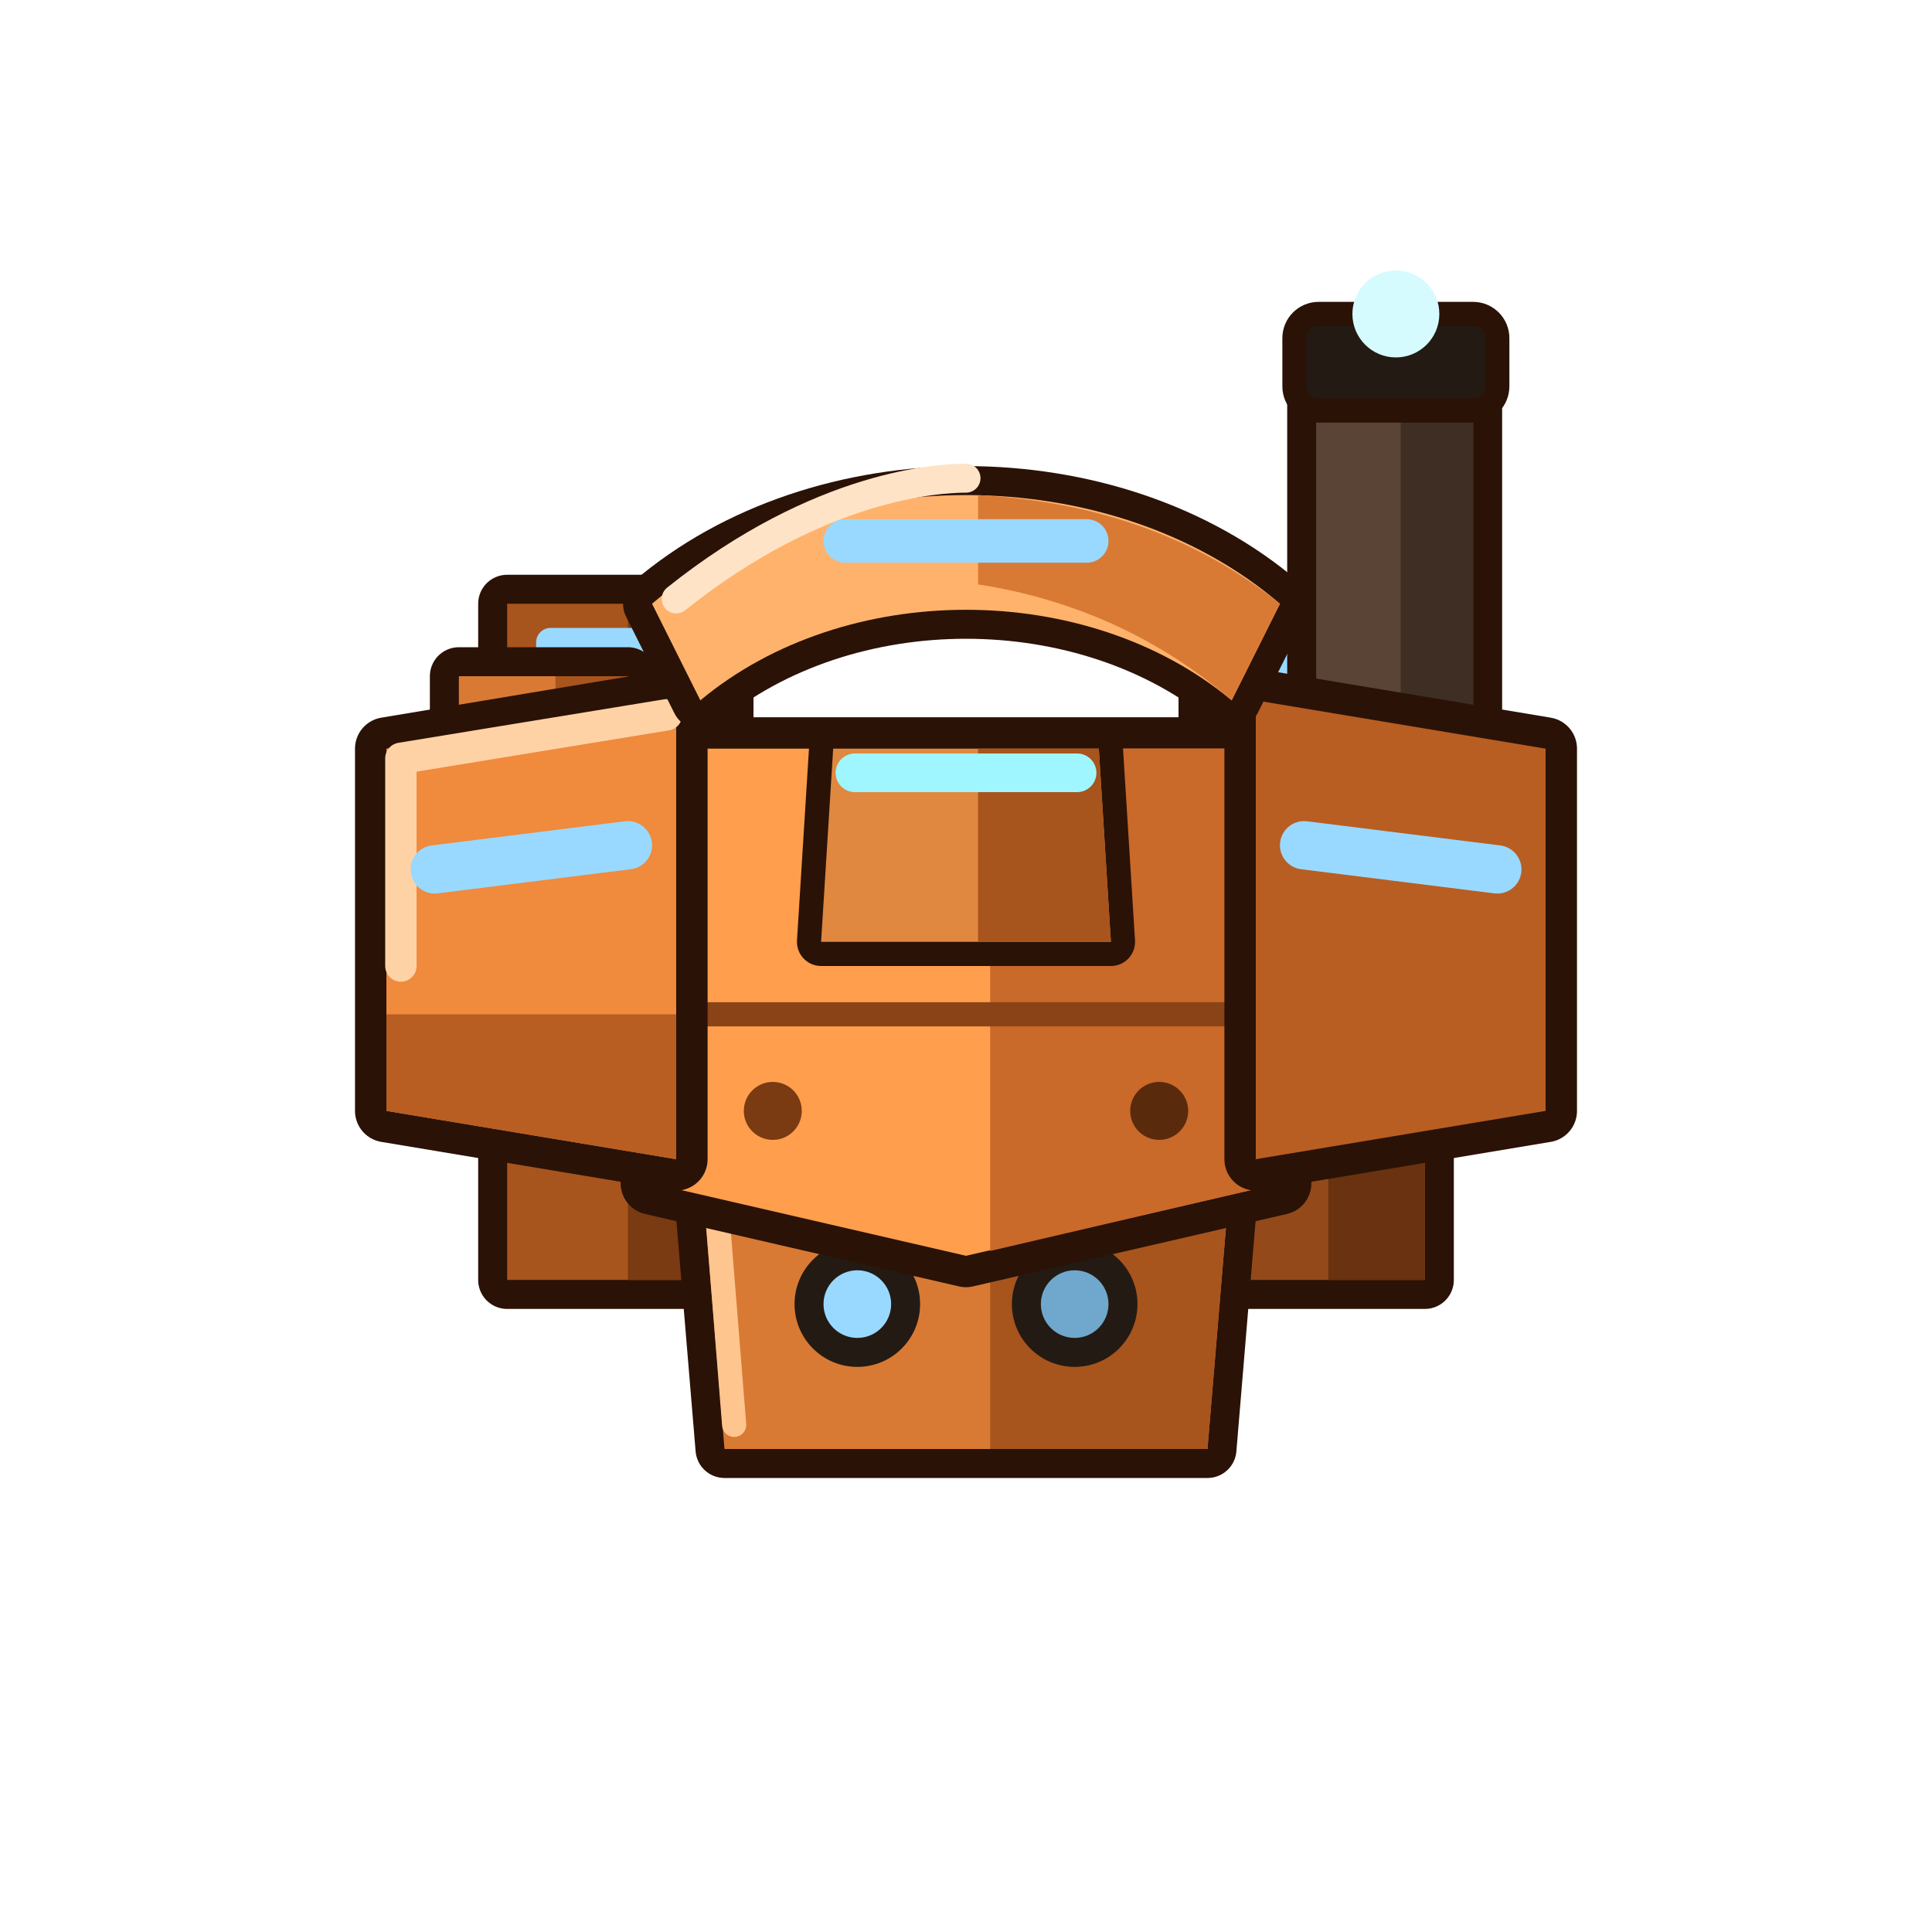
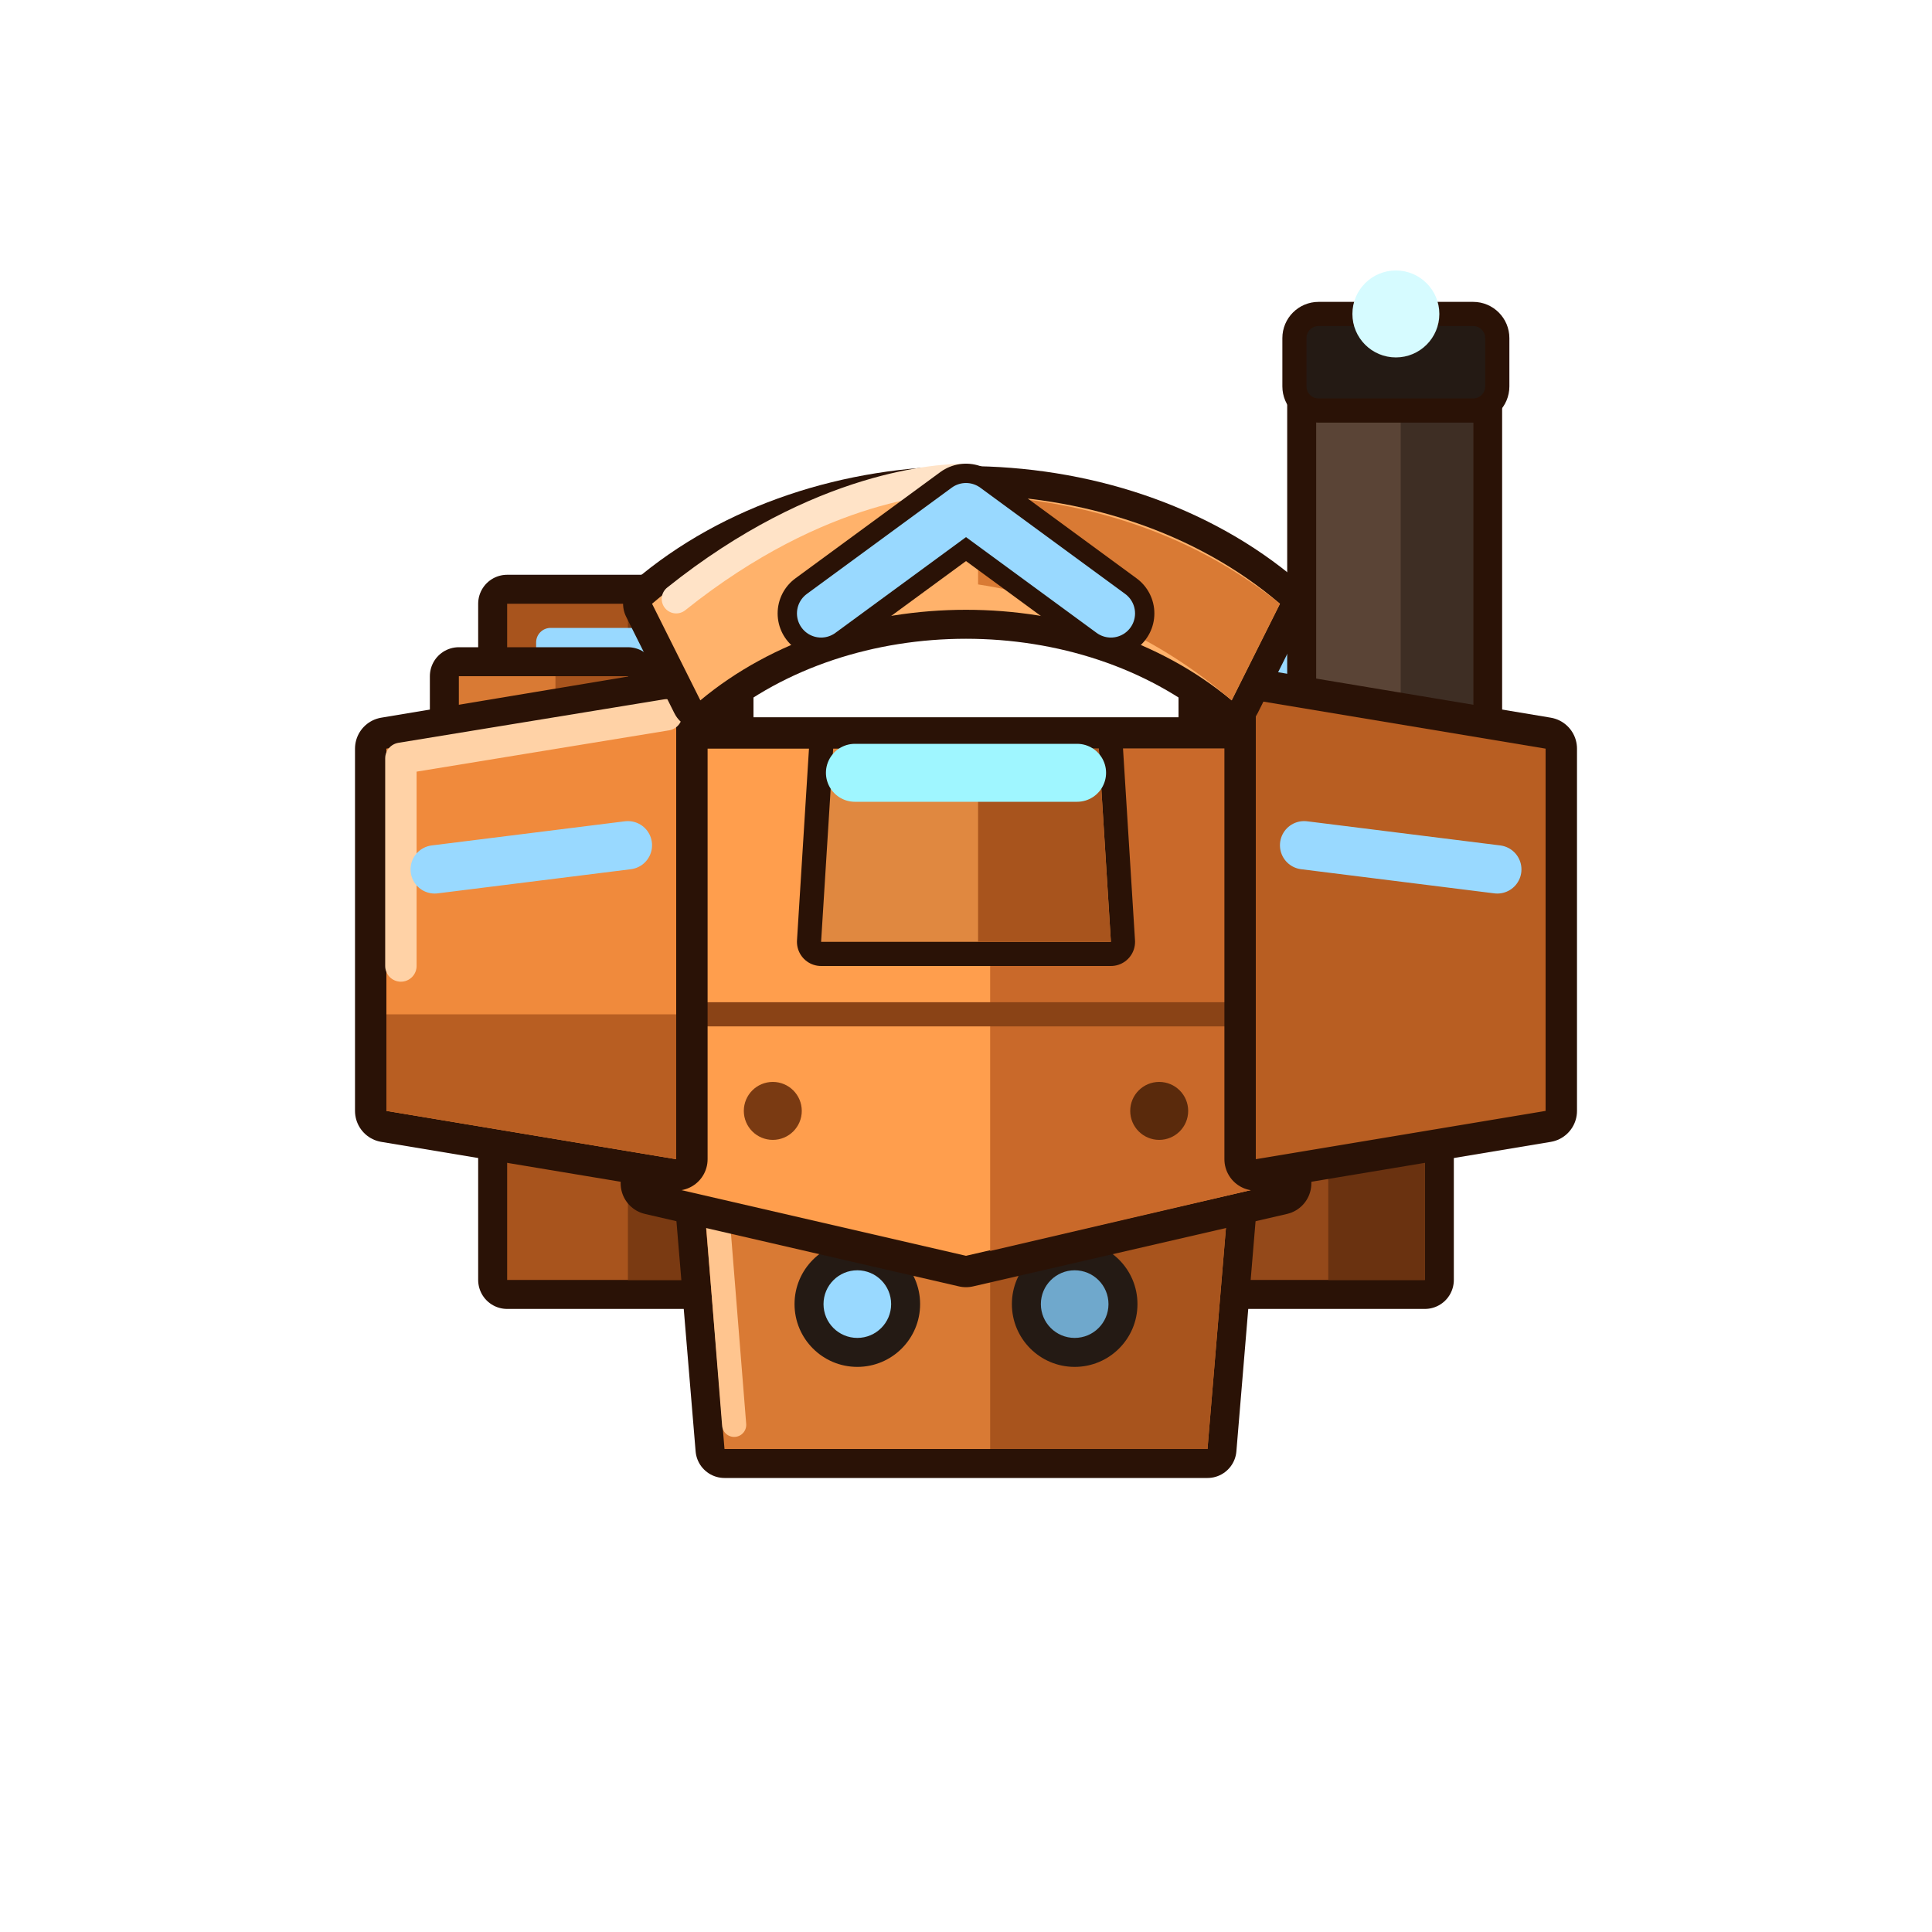
<svg xmlns="http://www.w3.org/2000/svg" viewBox="-40 -40 80 80">
  <g stroke-linejoin="round" stroke-linecap="round">
    <g id="foot_l">
      <path d="M-19,-15 L-10,-15 L-10,13 L-19,13 Z" fill="#2a1206" stroke="#2a1206" stroke-width="2.4" />
      <path d="M-19,-15 L-10,-15 L-10,13 L-19,13 Z" fill="#a8541d" />
      <path d="M-14,-15 L-10,-15 L-10,13 L-14,13 Z" fill="#7a3a12" />
      <path d="M-18.6,-11 L-10.4,-11 M-18.6,-7 L-10.4,-7" stroke="#5a2a0c" stroke-width="1.2" />
      <rect x="-17.8" y="-14" width="5" height="2" rx="0.6" fill="#99d9ff" />
    </g>
    <g id="foot_r">
      <path d="M10,-15 L19,-15 L19,13 L10,13 Z" fill="#2a1206" stroke="#2a1206" stroke-width="2.4" />
      <path d="M10,-15 L19,-15 L19,13 L10,13 Z" fill="#94491a" />
      <path d="M15,-15 L19,-15 L19,13 L15,13 Z" fill="#6a3210" />
      <path d="M10.4,-11 L18.6,-11 M10.4,-7 L18.6,-7" stroke="#5a2a0c" stroke-width="1.2" />
      <rect x="11.2" y="-14" width="5" height="2" rx="0.6" fill="#99d9ff" />
    </g>
    <g>
      <path d="M-11,8 L11,8 L10,20 L-10,20 Z" fill="#2a1206" stroke="#2a1206" stroke-width="2.4" />
      <path d="M-11,8 L11,8 L10,20 L-10,20 Z" fill="#d97a34" />
      <path d="M1,8 L11,8 L10,20 L1,20 Z" fill="#a8541d" />
      <path d="M-10.4,9 L-9.6,19" stroke="#ffc58f" stroke-width="1" />
      <circle cx="-4.5" cy="14" r="2.6" fill="#241a14" />
      <circle cx="4.5" cy="14" r="2.6" fill="#241a14" />
      <circle cx="-4.5" cy="14" r="1.4" fill="#99d9ff" />
      <circle cx="4.5" cy="14" r="1.4" fill="#6fa8cc" />
    </g>
    <g id="stock_arms">
      <path d="M14.5,-2 L14.5,-24 L21,-24 L21,-2 Z" fill="#2a1206" stroke="#2a1206" stroke-width="2.4" />
      <path d="M14.5,-2 L14.5,-24 L21,-24 L21,-2 Z" fill="#5a4436" />
      <path d="M18,-2 L18,-24 L21,-24 L21,-2 Z" fill="#3e2e24" />
      <rect x="13.6" y="-27" width="8.4" height="4" rx="1" fill="#241a14" stroke="#2a1206" stroke-width="1" />
      <circle cx="17.8" cy="-27" r="1.8" fill="#d6fbff" />
      <path d="M-21,-12 L-14,-12 L-14,-1 L-21,-1 Z" fill="#2a1206" stroke="#2a1206" stroke-width="2.4" />
      <path d="M-21,-12 L-14,-12 L-14,-1 L-21,-1 Z" fill="#d97a34" />
      <path d="M-17,-12 L-14,-12 L-14,-1 L-17,-1 Z" fill="#a8541d" />
    </g>
    <g>
      <path d="M-13,-9 L13,-9 L13,9 L0,12 L-13,9 Z" fill="#2a1206" stroke="#2a1206" stroke-width="2.6" />
      <path d="M-13,-9 L13,-9 L13,9 L0,12 L-13,9 Z" fill="#ff9e4d" />
      <path d="M1,-9 L13,-9 L13,9 L1,11.8 Z" fill="#c9692a" />
      <path d="M-12.6,-8.4 L-12.6,2" stroke="#ffd8b0" stroke-width="1.3" />
      <path d="M-12.6,2 L12.6,2" stroke="#8a4316" stroke-width="1" />
      <circle cx="-8" cy="6" r="1.2" fill="#7a3a12" />
      <circle cx="8" cy="6" r="1.2" fill="#5a2a0c" />
    </g>
    <g>
      <path d="M-12,-11 L-24,-9 L-24,6 L-12,8 Z M12,-11 L24,-9 L24,6 L12,8 Z" fill="#2a1206" stroke="#2a1206" stroke-width="2.6" />
      <path d="M-12,-11 L-24,-9 L-24,6 L-12,8 Z" fill="#f08a3c" />
      <path d="M12,-11 L24,-9 L24,6 L12,8 Z" fill="#b85e22" />
      <path d="M-12,2 L-24,2 L-24,6 L-12,8 Z" fill="#b85e22" />
      <path d="M-12.4,-10.4 L-23.4,-8.6 L-23.4,0" stroke="#ffd2a6" stroke-width="1.3" fill="none" />
      <path d="M-14,-5 L-22,-4 M14,-5 L22,-4" stroke="#99d9ff" stroke-width="2" />
    </g>
    <g>
      <path d="M-13,-15 C-6,-21 6,-21 13,-15 L11,-11 C5,-16 -5,-16 -11,-11 Z" fill="#2a1206" stroke="#2a1206" stroke-width="2.4" />
      <path d="M-13,-15 C-6,-21 6,-21 13,-15 L11,-11 C5,-16 -5,-16 -11,-11 Z" fill="#ffb26b" />
      <path d="M0.5,-19.5 C6,-19.2 10,-17.4 13,-15 L11,-11 C8,-13.6 4.4,-15.2 0.5,-15.8 Z" fill="#d97a34" />
      <path d="M-12,-15.2 C-6,-20 -1,-20.2 0,-20.2" stroke="#ffe3c7" stroke-width="1.2" fill="none" />
-       <path d="M-5,-17.6 L5,-17.6" stroke="#99d9ff" stroke-width="1.8" />
+       <path d="M-6,-14.6 L0,-19 L6,-14.6" stroke="#2a1206" stroke-width="3.6" fill="none" />
+       <path d="M-6,-14.6 L0,-19 L6,-14.6" stroke="#99d9ff" stroke-width="2" fill="none" />
    </g>
    <g>
      <path d="M-5.5,-9 L5.5,-9 L6,-1 L-6,-1 Z" fill="#2a1206" stroke="#2a1206" stroke-width="2" />
      <path d="M-5.5,-9 L5.5,-9 L6,-1 L-6,-1 Z" fill="#e08840" />
      <path d="M0.5,-9 L5.5,-9 L6,-1 L0.5,-1 Z" fill="#a8541d" />
-       <path d="M-4.6,-8 L4.6,-8" stroke="#9ff6ff" stroke-width="1.6" />
+       <path d="M-4.6,-8 L4.6,-8" stroke="#9ff6ff" stroke-width="2.4" />
    </g>
  </g>
</svg>
